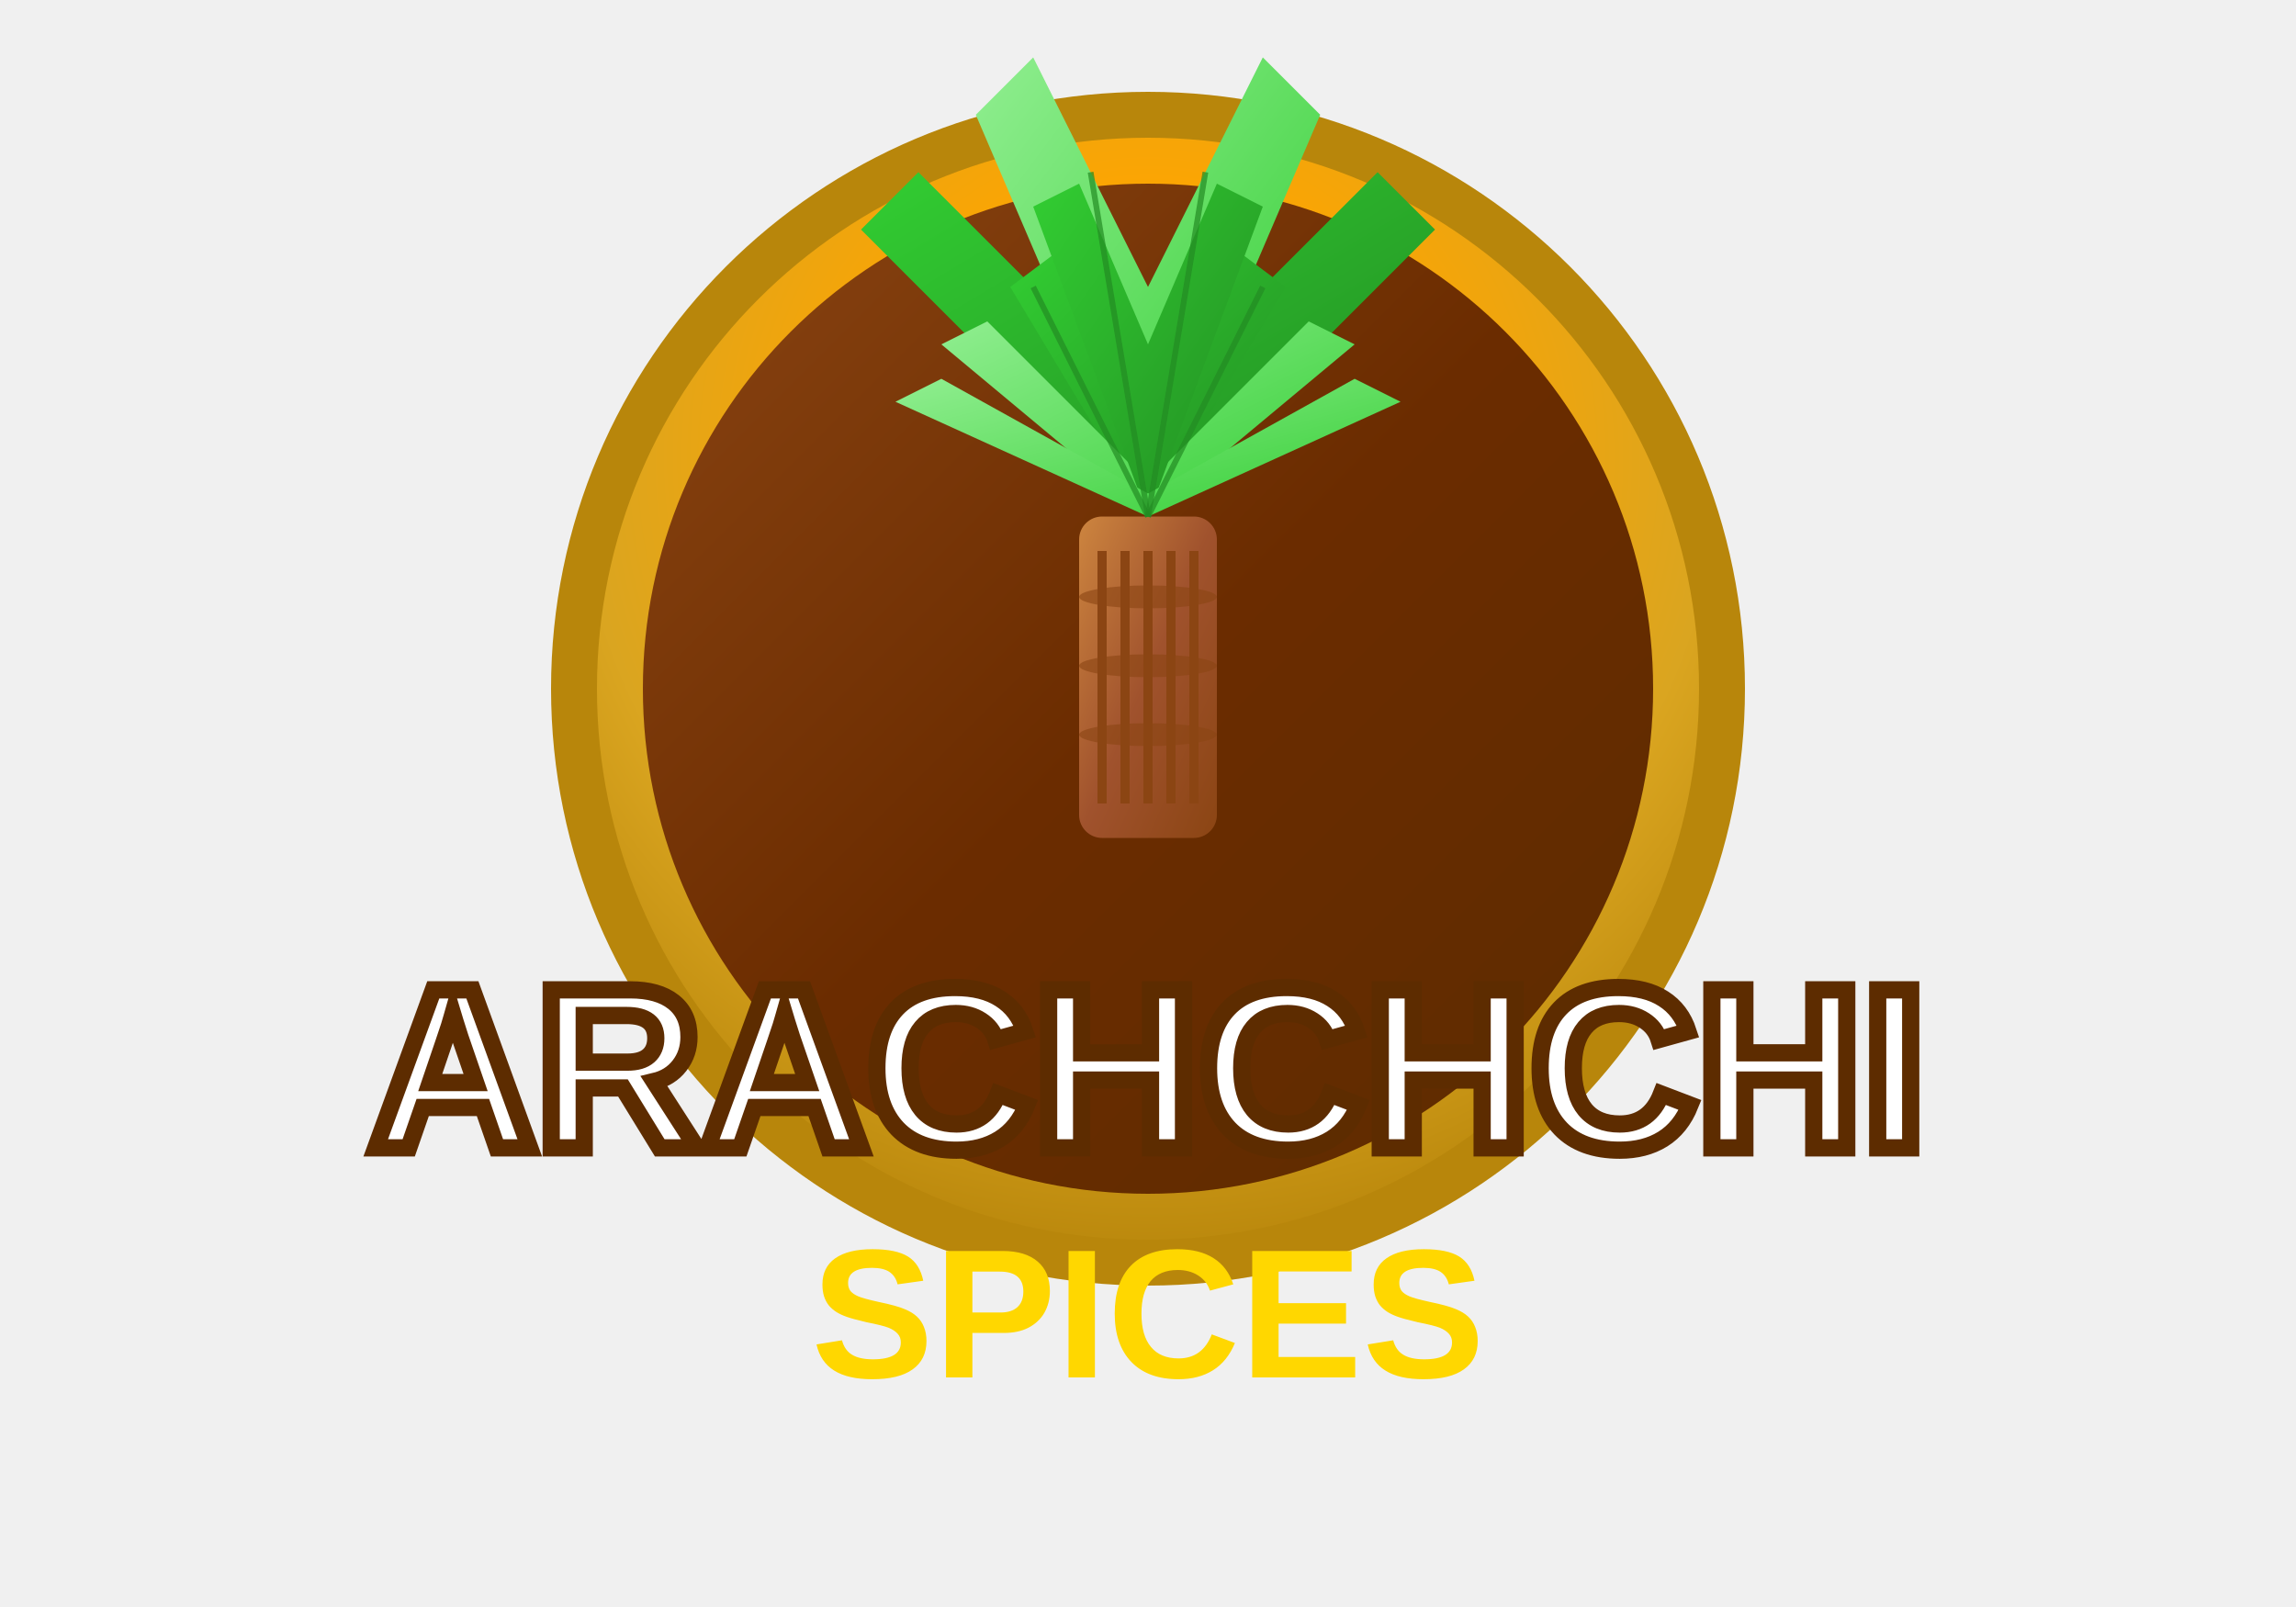
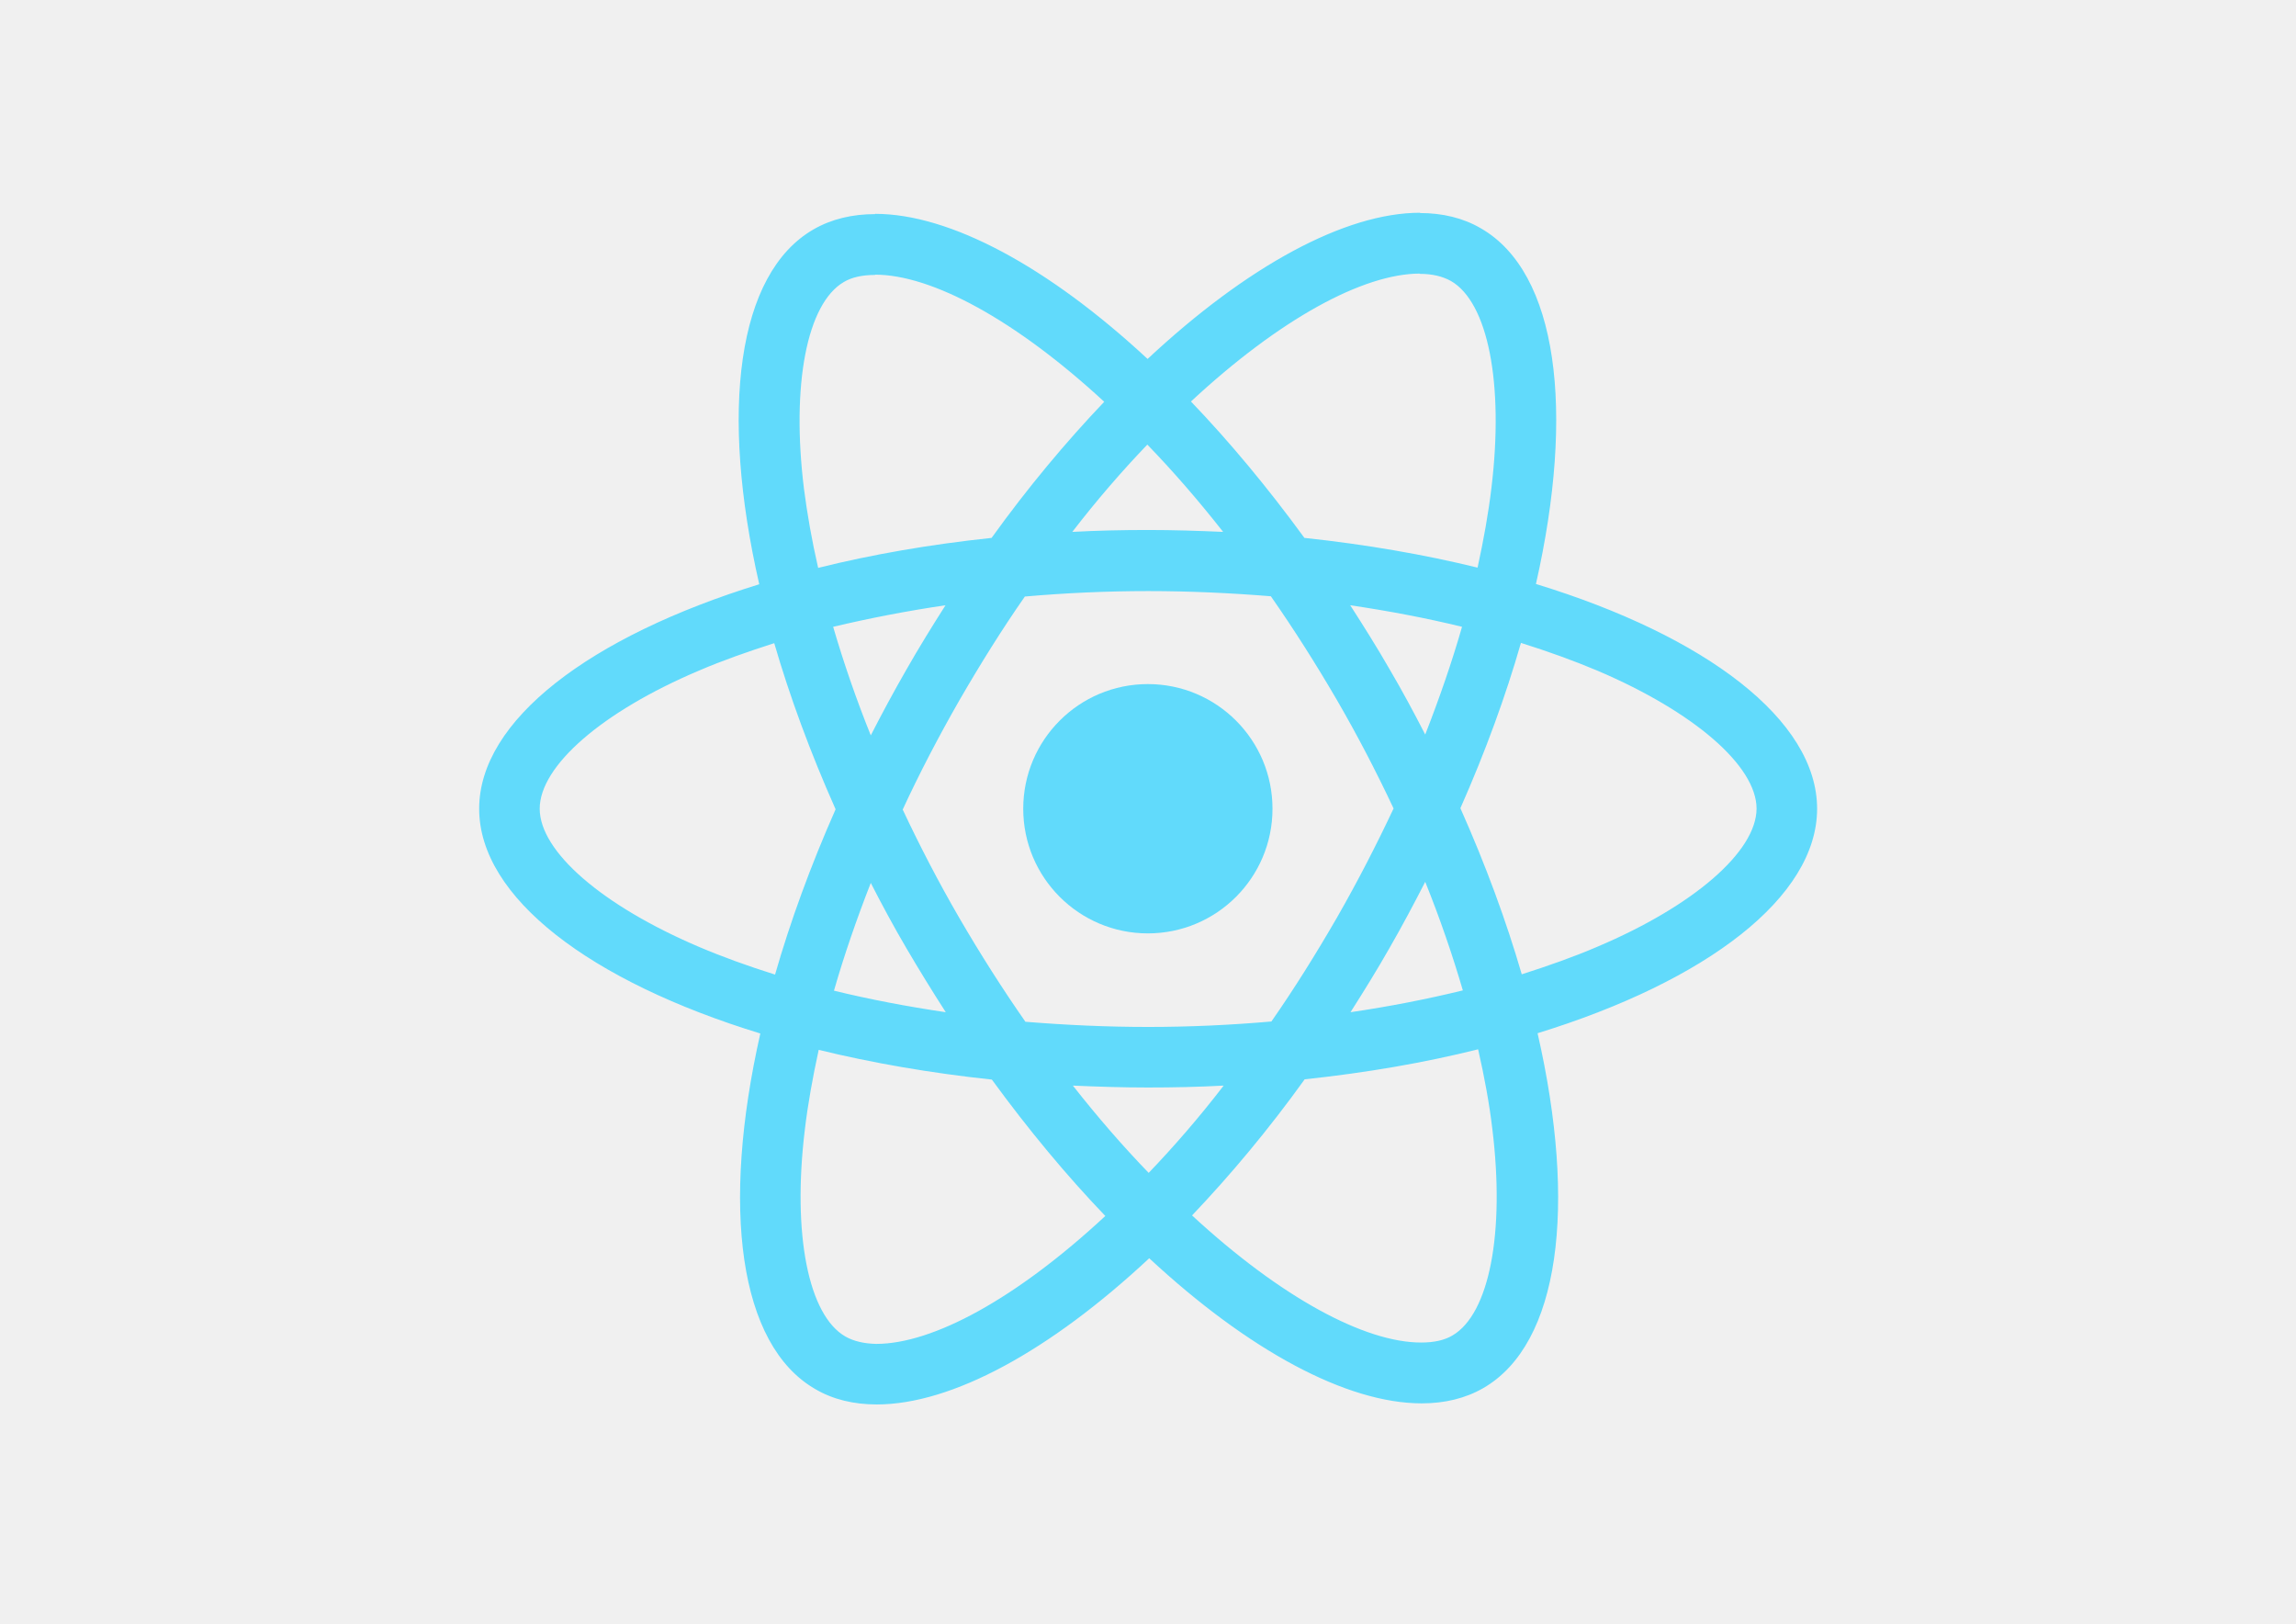
- <svg xmlns="http://www.w3.org/2000/svg" width="200" height="140" viewBox="0 0 200 140">
-   <defs>
-     <radialGradient id="goldGradient" cx="50%" cy="30%" r="70%">
-       <stop offset="0%" style="stop-color:#FFD700;stop-opacity:1" />
-       <stop offset="30%" style="stop-color:#FFA500;stop-opacity:1" />
-       <stop offset="70%" style="stop-color:#DAA520;stop-opacity:1" />
-       <stop offset="100%" style="stop-color:#B8860B;stop-opacity:1" />
-     </radialGradient>
-     <linearGradient id="brownGradient" x1="0%" y1="0%" x2="100%" y2="100%">
-       <stop offset="0%" style="stop-color:#8B4513;stop-opacity:1" />
-       <stop offset="50%" style="stop-color:#6B2C00;stop-opacity:1" />
-       <stop offset="100%" style="stop-color:#5D2C00;stop-opacity:1" />
-     </linearGradient>
-     <linearGradient id="trunkGradient" x1="0%" y1="0%" x2="100%" y2="100%">
-       <stop offset="0%" style="stop-color:#CD853F;stop-opacity:1" />
-       <stop offset="50%" style="stop-color:#A0522D;stop-opacity:1" />
-       <stop offset="100%" style="stop-color:#8B4513;stop-opacity:1" />
-     </linearGradient>
-     <linearGradient id="frondGradient1" x1="0%" y1="0%" x2="100%" y2="100%">
-       <stop offset="0%" style="stop-color:#32CD32;stop-opacity:1" />
-       <stop offset="100%" style="stop-color:#228B22;stop-opacity:1" />
-     </linearGradient>
-     <linearGradient id="frondGradient2" x1="0%" y1="0%" x2="100%" y2="100%">
-       <stop offset="0%" style="stop-color:#90EE90;stop-opacity:1" />
-       <stop offset="100%" style="stop-color:#32CD32;stop-opacity:1" />
-     </linearGradient>
-   </defs>
-   <circle cx="100" cy="60" r="50" fill="url(#goldGradient)" stroke="#B8860B" stroke-width="4" />
-   <circle cx="100" cy="60" r="44" fill="url(#brownGradient)" />
-   <rect x="94" y="45" width="12" height="28" fill="url(#trunkGradient)" rx="2" />
-   <line x1="96" y1="48" x2="96" y2="70" stroke="#8B4513" stroke-width="0.8" />
-   <line x1="98" y1="48" x2="98" y2="70" stroke="#8B4513" stroke-width="0.8" />
-   <line x1="100" y1="48" x2="100" y2="70" stroke="#8B4513" stroke-width="0.8" />
-   <line x1="102" y1="48" x2="102" y2="70" stroke="#8B4513" stroke-width="0.8" />
-   <line x1="104" y1="48" x2="104" y2="70" stroke="#8B4513" stroke-width="0.8" />
-   <ellipse cx="100" cy="52" rx="6" ry="1" fill="#8B4513" opacity="0.6" />
-   <ellipse cx="100" cy="58" rx="6" ry="1" fill="#8B4513" opacity="0.6" />
-   <ellipse cx="100" cy="64" rx="6" ry="1" fill="#8B4513" opacity="0.6" />
-   <path d="M100 45 L75 20 L80 15 L100 35 L120 15 L125 20 L100 45 Z" fill="url(#frondGradient1)" />
-   <path d="M100 45 L85 10 L90 5 L100 25 L110 5 L115 10 L100 45 Z" fill="url(#frondGradient2)" />
-   <path d="M100 45 L88 25 L92 22 L100 40 L108 22 L112 25 L100 45 Z" fill="url(#frondGradient1)" />
-   <path d="M100 45 L82 30 L86 28 L100 42 L114 28 L118 30 L100 45 Z" fill="url(#frondGradient2)" />
-   <path d="M100 45 L90 18 L94 16 L100 30 L106 16 L110 18 L100 45 Z" fill="url(#frondGradient1)" />
-   <path d="M100 45 L78 35 L82 33 L100 43 L118 33 L122 35 L100 45 Z" fill="url(#frondGradient2)" />
-   <path d="M100 45 L90 25" stroke="#228B22" stroke-width="0.5" opacity="0.7" />
-   <path d="M100 45 L110 25" stroke="#228B22" stroke-width="0.5" opacity="0.7" />
-   <path d="M100 45 L95 15" stroke="#228B22" stroke-width="0.5" opacity="0.7" />
-   <path d="M100 45 L105 15" stroke="#228B22" stroke-width="0.5" opacity="0.7" />
-   <text x="100" y="100" text-anchor="middle" font-family="Arial, sans-serif" font-size="20" font-weight="bold" fill="white" stroke="#5D2C00" stroke-width="1.5">ARACHCHCHI</text>
-   <text x="100" y="120" text-anchor="middle" font-family="Arial, sans-serif" font-size="16" font-weight="bold" fill="#FFD700">SPICES</text>
+ <svg xmlns="http://www.w3.org/2000/svg" viewBox="0 0 841.9 595.3">
+   <g fill="#61DAFB">
+     <path d="M666.3 296.5c0-32.5-40.7-63.3-103.1-82.4 14.4-63.6 8-114.2-20.2-130.4-6.5-3.8-14.1-5.6-22.4-5.6v22.3c4.6 0 8.3.9 11.4 2.6 13.6 7.8 19.5 37.5 14.9 75.7-1.1 9.4-2.9 19.3-5.1 29.4-19.6-4.8-41-8.5-63.5-10.9-13.5-18.5-27.5-35.3-41.6-50 32.6-30.3 63.2-46.9 84-46.9V78c-27.5 0-63.5 19.6-99.9 53.6-36.4-33.8-72.4-53.2-99.9-53.2v22.3c20.7 0 51.4 16.5 84 46.6-14 14.7-28 31.4-41.3 49.9-22.6 2.4-44 6.1-63.6 11-2.3-10-4-19.7-5.2-29-4.7-38.2 1.1-67.9 14.6-75.8 3-1.8 6.9-2.6 11.5-2.6V78.5c-8.4 0-16 1.8-22.6 5.6-28.1 16.2-34.4 66.7-19.9 130.1-62.2 19.2-102.7 49.9-102.7 82.3 0 32.5 40.7 63.3 103.1 82.4-14.4 63.6-8 114.2 20.2 130.4 6.5 3.8 14.1 5.6 22.5 5.6 27.5 0 63.5-19.6 99.9-53.6 36.4 33.8 72.4 53.2 99.9 53.2 8.4 0 16-1.8 22.6-5.6 28.1-16.2 34.4-66.7 19.9-130.1 62-19.1 102.5-49.9 102.5-82.3zm-130.2-66.7c-3.7 12.9-8.3 26.2-13.5 39.5-4.1-8-8.4-16-13.1-24-4.6-8-9.5-15.8-14.4-23.4 14.2 2.1 27.9 4.7 41 7.9zm-45.8 106.5c-7.8 13.5-15.8 26.3-24.1 38.2-14.9 1.3-30 2-45.2 2-15.1 0-30.2-.7-45-1.9-8.3-11.9-16.4-24.6-24.2-38-7.6-13.1-14.5-26.4-20.8-39.8 6.2-13.4 13.2-26.8 20.7-39.9 7.8-13.5 15.8-26.3 24.1-38.2 14.9-1.3 30-2 45.2-2 15.1 0 30.2.7 45 1.9 8.3 11.9 16.4 24.6 24.2 38 7.6 13.1 14.5 26.4 20.8 39.8-6.3 13.4-13.2 26.8-20.7 39.9zm32.3-13c5.4 13.4 10 26.8 13.8 39.8-13.1 3.2-26.9 5.9-41.2 8 4.9-7.7 9.8-15.6 14.4-23.7 4.6-8 8.9-16.1 13-24.1zM421.2 430c-9.3-9.6-18.6-20.3-27.8-32 9 .4 18.2.7 27.5.7 9.4 0 18.7-.2 27.8-.7-9 11.7-18.3 22.4-27.5 32zm-74.4-58.9c-14.2-2.1-27.9-4.7-41-7.9 3.7-12.9 8.3-26.2 13.5-39.5 4.1 8 8.4 16 13.1 24 4.7 8 9.5 15.8 14.4 23.4zM420.7 163c9.3 9.6 18.6 20.3 27.8 32-9-.4-18.2-.7-27.5-.7-9.4 0-18.7.2-27.8.7 9-11.7 18.3-22.4 27.5-32zm-74 58.9c-4.9 7.7-9.8 15.6-14.4 23.7-4.6 8-8.9 16-13 24-5.4-13.4-10-26.8-13.8-39.8 13.1-3.1 26.9-5.8 41.2-7.9zm-90.5 125.2c-35.4-15.1-58.3-34.9-58.3-50.6 0-15.7 22.9-35.6 58.3-50.6 8.6-3.7 18-7 27.7-10.1 5.7 19.6 13.2 40 22.5 60.9-9.2 20.8-16.6 41.1-22.2 60.6-9.9-3.1-19.3-6.5-28-10.2zM310 490c-13.6-7.8-19.5-37.5-14.9-75.7 1.1-9.4 2.9-19.3 5.1-29.4 19.6 4.8 41 8.5 63.5 10.9 13.5 18.5 27.5 35.3 41.6 50-32.6 30.3-63.2 46.9-84 46.9-4.5-.1-8.3-1-11.3-2.7zm237.2-76.2c4.7 38.2-1.1 67.9-14.6 75.8-3 1.8-6.9 2.6-11.5 2.6-20.7 0-51.4-16.5-84-46.6 14-14.7 28-31.4 41.3-49.9 22.6-2.4 44-6.1 63.6-11 2.3 10.1 4.1 19.8 5.2 29.1zm38.5-66.7c-8.6 3.7-18 7-27.7 10.1-5.7-19.6-13.2-40-22.5-60.9 9.2-20.8 16.6-41.1 22.2-60.6 9.9 3.1 19.3 6.5 28.1 10.2 35.4 15.1 58.3 34.9 58.3 50.6-.1 15.7-23 35.6-58.4 50.6zM320.8 78.4z" />
+     <circle cx="420.9" cy="296.5" r="45.7" />
+     <path d="M520.5 78.1z" />
+   </g>
</svg>
